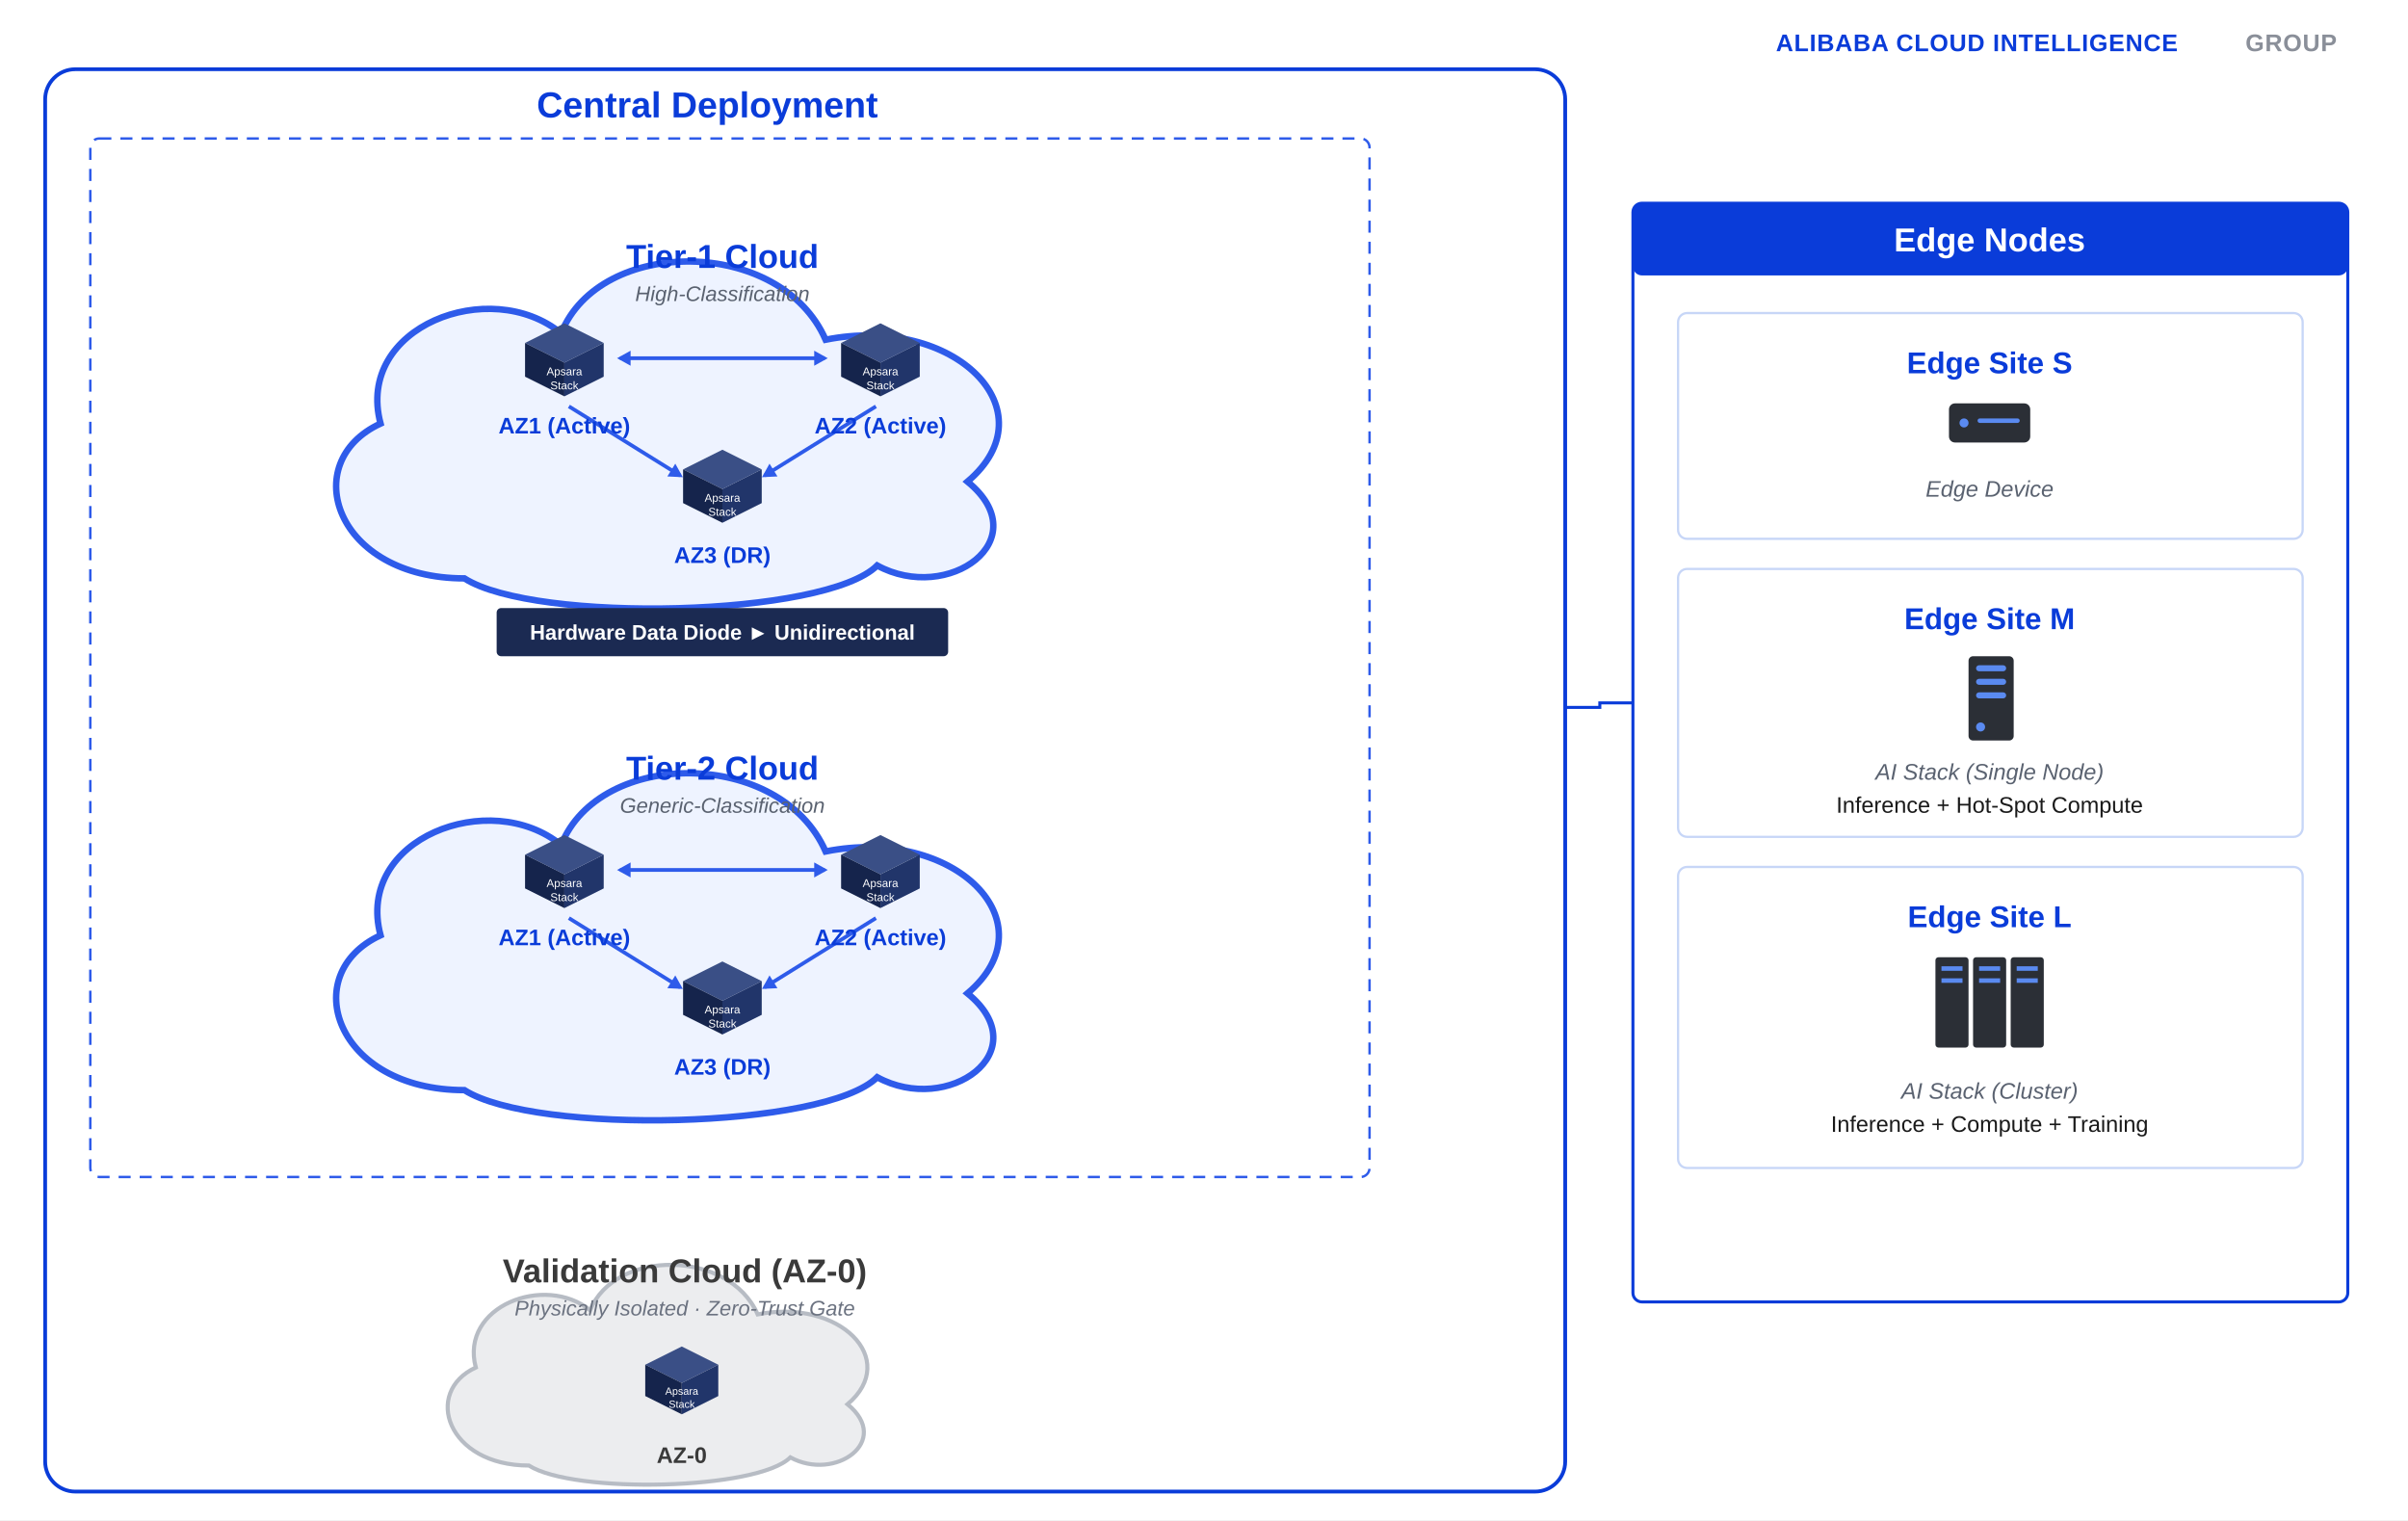
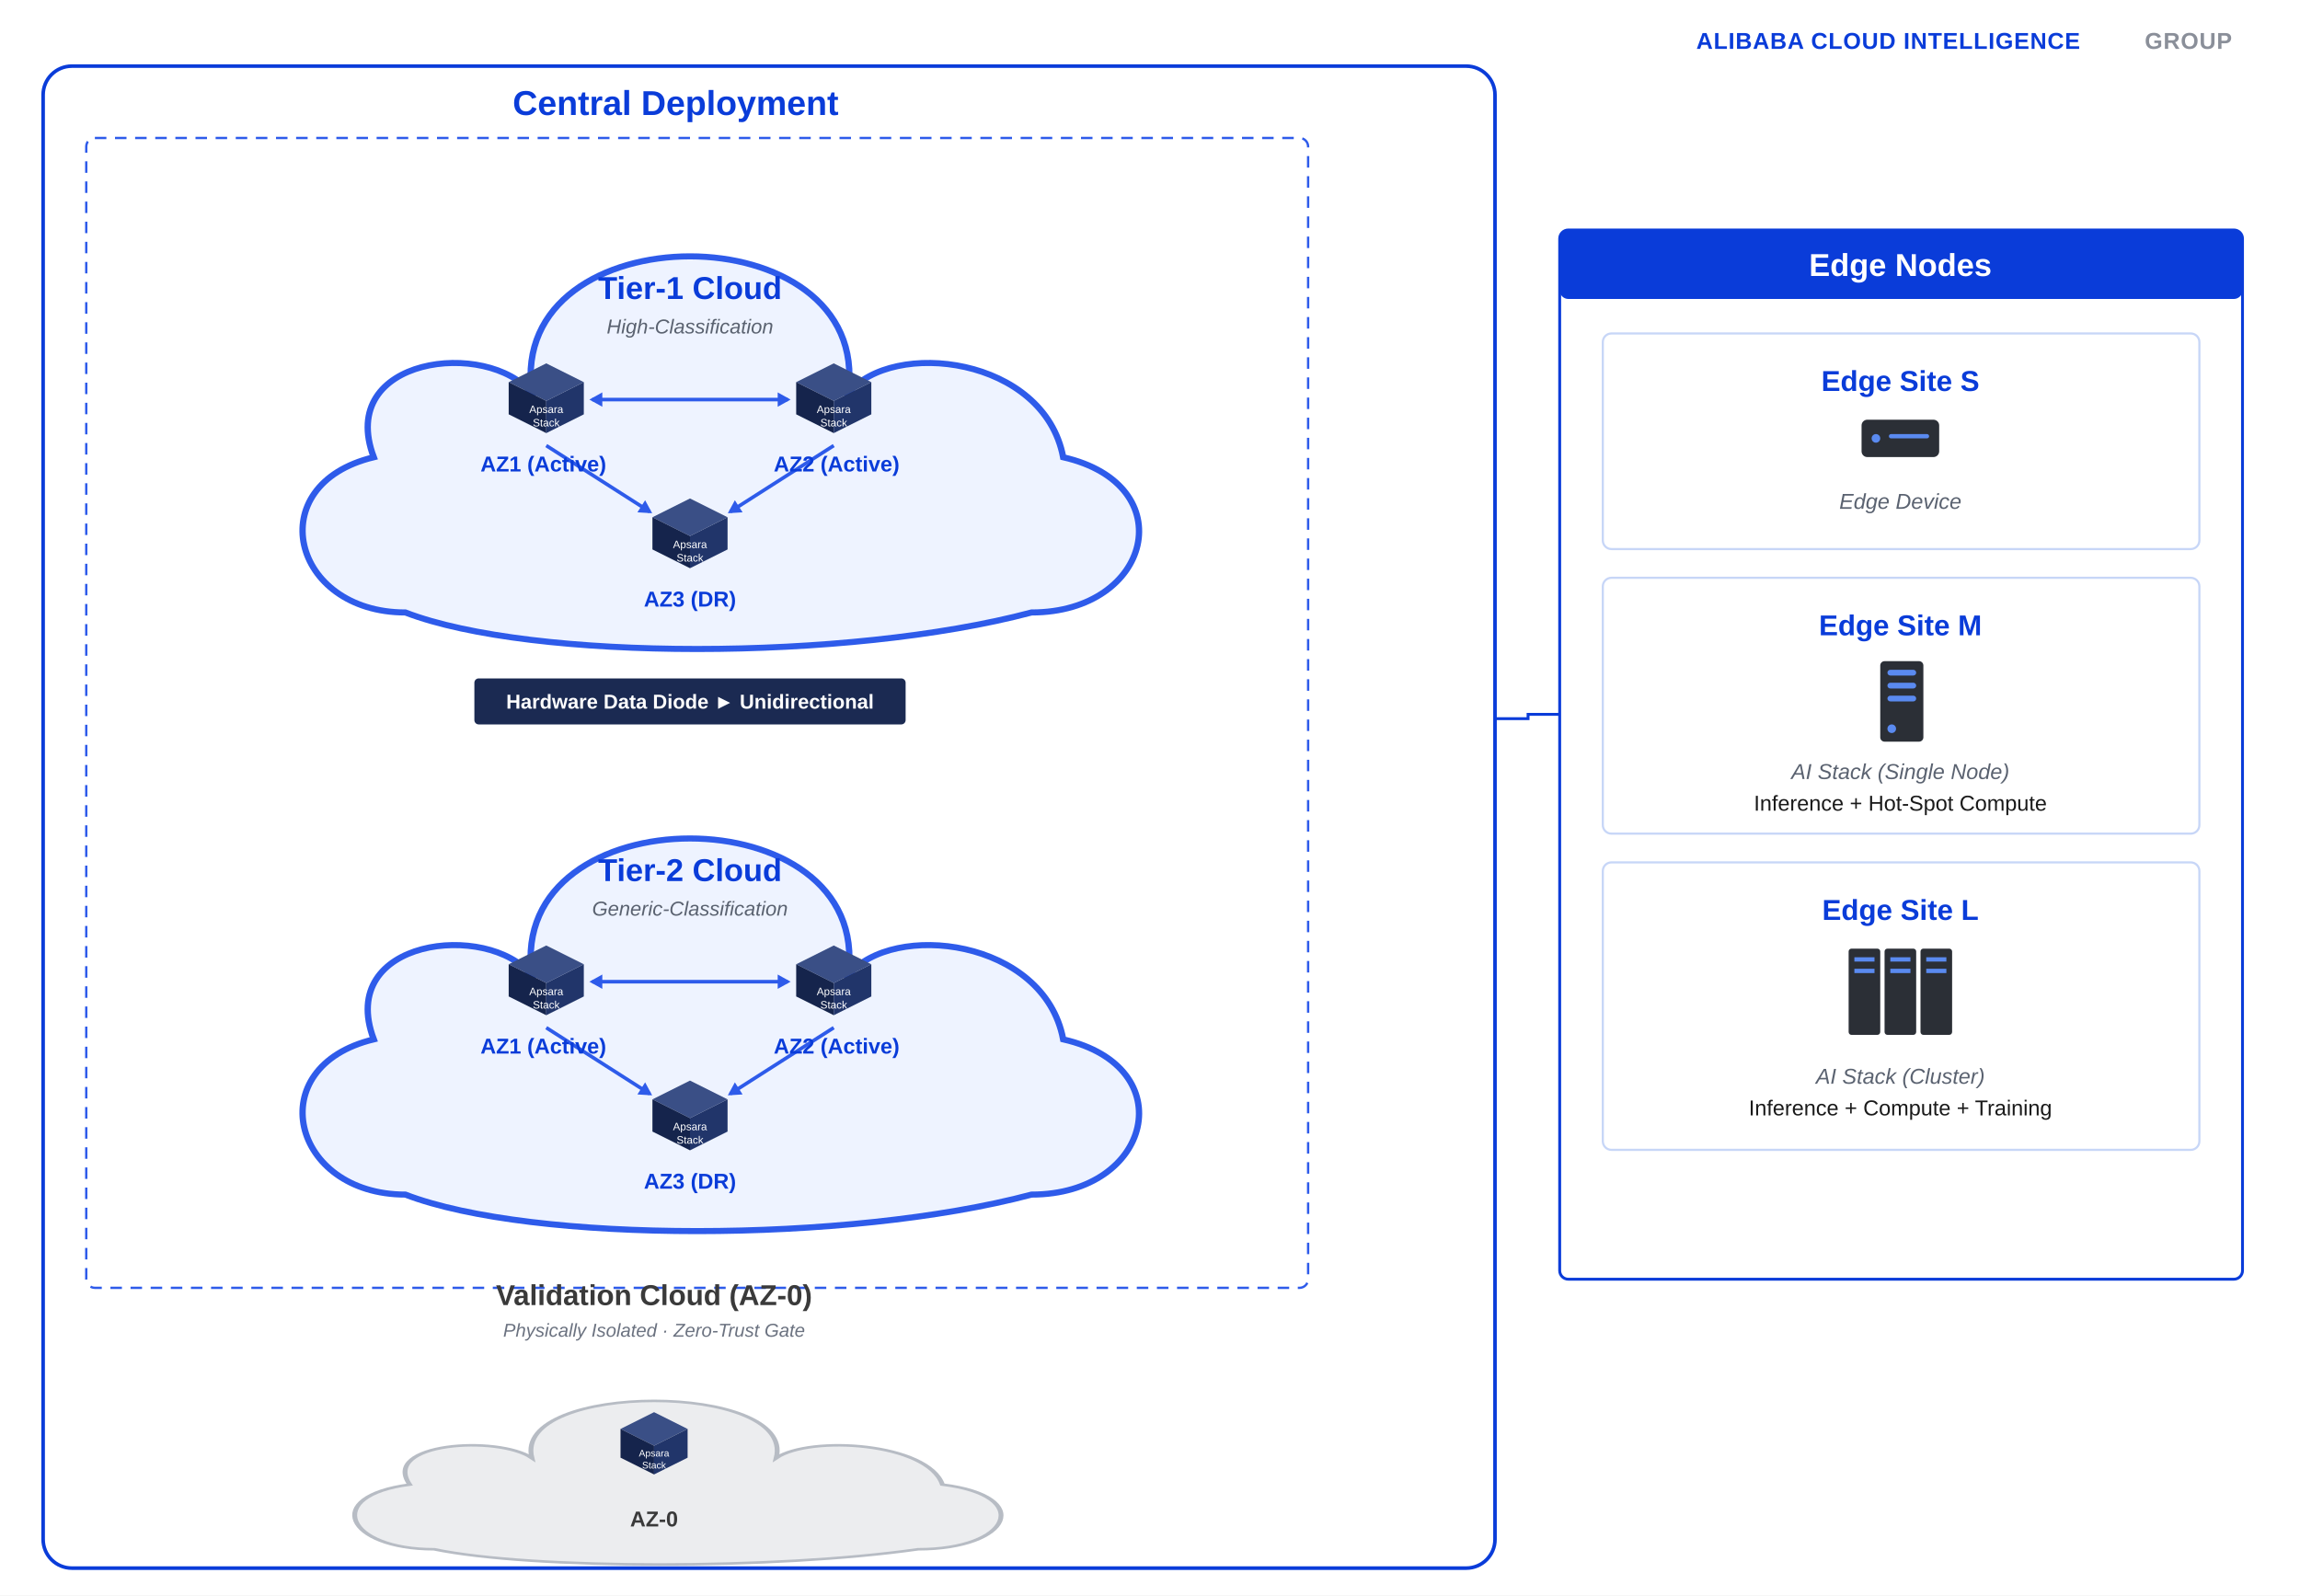
- <svg xmlns="http://www.w3.org/2000/svg" width="1600" height="1010" viewBox="0 0 1600 1010" font-family="'Helvetica Neue','Arial',sans-serif">
+ <svg xmlns="http://www.w3.org/2000/svg" width="1600" height="1110" viewBox="0 0 1600 1110" font-family="'Helvetica Neue','Arial',sans-serif">
  <defs>
    <marker id="aB" markerWidth="11" markerHeight="11" refX="7" refY="5" orient="auto" markerUnits="userSpaceOnUse">
      <path d="M0,0 L9,5 L0,10 Z" fill="#2E5BEA" />
    </marker>
    <marker id="aBs" markerWidth="11" markerHeight="11" refX="2" refY="5" orient="auto" markerUnits="userSpaceOnUse">
      <path d="M9,0 L0,5 L9,10 Z" fill="#2E5BEA" />
    </marker>
-     <symbol id="cloud" viewBox="0 0 300 140">
-       <path d="M70,128 C30,128 18,92 44,80 C36,50 78,34 100,52 C112,22 168,22 182,54 C222,46 252,76 226,98 C248,116 220,136 198,124 C182,140 92,142 70,128 Z" />
+     <symbol id="cloud" viewBox="0 0 300 170" preserveAspectRatio="none">
+       <path d="M60,154 C24,154 14,112 50,103 C38,70 86,64 100,82 C92,22 208,22 200,82 C214,64 262,70 268,103 C306,112 296,154 258,154 C200,170 100,170 60,154 Z" />
    </symbol>
    <symbol id="apsara" viewBox="0 0 64 60">
      <polygon points="32,3 60,17 32,31 4,17" fill="#3A4F86" />
      <polygon points="4,17 32,31 32,55 4,41" fill="#15244C" />
      <polygon points="32,31 60,17 60,41 32,55" fill="#21356A" />
      <text x="32" y="40" text-anchor="middle" font-size="8" fill="#FFFFFF">Apsara</text>
      <text x="32" y="50" text-anchor="middle" font-size="8" fill="#FFFFFF">Stack</text>
    </symbol>
  </defs>
-   <rect x="0" y="0" width="1600" height="1010" fill="#FFFFFF" />
+   <rect x="0" y="0" width="1600" height="1110" fill="#FFFFFF" />
  <text x="1180" y="34" font-size="16" font-weight="800" fill="#0A3CD9" letter-spacing="0.5">ALIBABA CLOUD INTELLIGENCE</text>
  <text x="1492" y="34" font-size="16" font-weight="800" fill="#8A8F99" letter-spacing="0.5">GROUP</text>
-   <rect x="30" y="46" width="1010" height="945" rx="20" fill="none" stroke="#0A3CD9" stroke-width="2.5" />
-   <text x="470" y="78" text-anchor="middle" font-size="24" font-weight="700" fill="#0A3CD9">Central Deployment</text>
-   <rect x="60" y="92" width="850" height="690" rx="6" fill="none" stroke="#2E5BEA" stroke-width="1.6" stroke-dasharray="8 6" />
-   <use href="#cloud" x="150" y="110" width="660" height="300" fill="#EEF3FF" stroke="#2E5BEA" stroke-width="2" />
-   <text x="480" y="178" text-anchor="middle" font-size="22" font-weight="700" fill="#0A3CD9">Tier-1 Cloud</text>
-   <text x="480" y="200" text-anchor="middle" font-size="14" font-style="italic" fill="#5A6270">High-Classification</text>
-   <use href="#apsara" x="345" y="212" width="60" height="56" />
-   <use href="#apsara" x="555" y="212" width="60" height="56" />
-   <use href="#apsara" x="450" y="296" width="60" height="56" />
-   <line x1="412" y1="238" x2="548" y2="238" stroke="#2E5BEA" stroke-width="2.5" marker-end="url(#aB)" marker-start="url(#aBs)" />
-   <line x1="378" y1="270" x2="452" y2="316" stroke="#2E5BEA" stroke-width="2.5" marker-end="url(#aB)" />
-   <line x1="582" y1="270" x2="508" y2="316" stroke="#2E5BEA" stroke-width="2.5" marker-end="url(#aB)" />
-   <text x="375" y="288" text-anchor="middle" font-size="15" font-weight="600" fill="#0A3CD9">AZ1 (Active)</text>
-   <text x="585" y="288" text-anchor="middle" font-size="15" font-weight="600" fill="#0A3CD9">AZ2 (Active)</text>
-   <text x="480" y="374" text-anchor="middle" font-size="15" font-weight="600" fill="#0A3CD9">AZ3 (DR)</text>
-   <rect x="330" y="404" width="300" height="32" rx="3" fill="#1B2A52" />
-   <text x="480" y="425" text-anchor="middle" font-size="14" font-weight="600" fill="#FFFFFF">Hardware Data Diode ► Unidirectional</text>
-   <use href="#cloud" x="150" y="450" width="660" height="300" fill="#EEF3FF" stroke="#2E5BEA" stroke-width="2" />
-   <text x="480" y="518" text-anchor="middle" font-size="22" font-weight="700" fill="#0A3CD9">Tier-2 Cloud</text>
-   <text x="480" y="540" text-anchor="middle" font-size="14" font-style="italic" fill="#5A6270">Generic-Classification</text>
-   <use href="#apsara" x="345" y="552" width="60" height="56" />
-   <use href="#apsara" x="555" y="552" width="60" height="56" />
-   <use href="#apsara" x="450" y="636" width="60" height="56" />
-   <line x1="412" y1="578" x2="548" y2="578" stroke="#2E5BEA" stroke-width="2.5" marker-end="url(#aB)" marker-start="url(#aBs)" />
-   <line x1="378" y1="610" x2="452" y2="656" stroke="#2E5BEA" stroke-width="2.5" marker-end="url(#aB)" />
-   <line x1="582" y1="610" x2="508" y2="656" stroke="#2E5BEA" stroke-width="2.5" marker-end="url(#aB)" />
-   <text x="375" y="628" text-anchor="middle" font-size="15" font-weight="600" fill="#0A3CD9">AZ1 (Active)</text>
-   <text x="585" y="628" text-anchor="middle" font-size="15" font-weight="600" fill="#0A3CD9">AZ2 (Active)</text>
-   <text x="480" y="714" text-anchor="middle" font-size="15" font-weight="600" fill="#0A3CD9">AZ3 (DR)</text>
-   <use href="#cloud" x="190" y="800" width="540" height="190" fill="#ECEDEF" stroke="#B7BCC4" stroke-width="2" />
-   <text x="455" y="852" text-anchor="middle" font-size="22" font-weight="700" fill="#3A3A3A">Validation Cloud (AZ-0)</text>
-   <text x="455" y="874" text-anchor="middle" font-size="14" font-style="italic" fill="#6B7280">Physically Isolated · Zero-Trust Gate</text>
-   <use href="#apsara" x="425" y="892" width="56" height="52" />
-   <text x="453" y="972" text-anchor="middle" font-size="15" font-weight="600" fill="#3A3A3A">AZ-0</text>
-   <rect x="1085" y="135" width="475" height="730" rx="6" fill="none" stroke="#0A3CD9" stroke-width="2" />
-   <rect x="1085" y="135" width="475" height="48" rx="6" fill="#0A3CD9" />
-   <text x="1322" y="167" text-anchor="middle" font-size="22" font-weight="700" fill="#FFFFFF">Edge Nodes</text>
-   <rect x="1115" y="208" width="415" height="150" rx="6" fill="none" stroke="#C7D6F7" stroke-width="1.5" />
-   <text x="1322" y="248" text-anchor="middle" font-size="20" font-weight="700" fill="#0A3CD9">Edge Site S</text>
+   <rect x="30" y="46" width="1010" height="1045" rx="20" fill="none" stroke="#0A3CD9" stroke-width="2.5" />
+   <text x="470" y="80" text-anchor="middle" font-size="24" font-weight="700" fill="#0A3CD9">Central Deployment</text>
+   <rect x="60" y="96" width="850" height="800" rx="6" fill="none" stroke="#2E5BEA" stroke-width="1.6" stroke-dasharray="8 6" />
+   <use href="#cloud" x="150" y="100" width="660" height="360" fill="#EEF3FF" stroke="#2E5BEA" stroke-width="2" />
+   <text x="480" y="208" text-anchor="middle" font-size="22" font-weight="700" fill="#0A3CD9">Tier-1 Cloud</text>
+   <text x="480" y="232" text-anchor="middle" font-size="14" font-style="italic" fill="#5A6270">High-Classification</text>
+   <use href="#apsara" x="350" y="250" width="60" height="56" />
+   <use href="#apsara" x="550" y="250" width="60" height="56" />
+   <use href="#apsara" x="450" y="344" width="60" height="56" />
+   <line x1="412" y1="278" x2="548" y2="278" stroke="#2E5BEA" stroke-width="2.5" marker-end="url(#aB)" marker-start="url(#aBs)" />
+   <line x1="380" y1="310" x2="452" y2="356" stroke="#2E5BEA" stroke-width="2.5" marker-end="url(#aB)" />
+   <line x1="580" y1="310" x2="508" y2="356" stroke="#2E5BEA" stroke-width="2.5" marker-end="url(#aB)" />
+   <text x="378" y="328" text-anchor="middle" font-size="15" font-weight="600" fill="#0A3CD9">AZ1 (Active)</text>
+   <text x="582" y="328" text-anchor="middle" font-size="15" font-weight="600" fill="#0A3CD9">AZ2 (Active)</text>
+   <text x="480" y="422" text-anchor="middle" font-size="15" font-weight="600" fill="#0A3CD9">AZ3 (DR)</text>
+   <rect x="330" y="472" width="300" height="32" rx="3" fill="#1B2A52" />
+   <text x="480" y="493" text-anchor="middle" font-size="14" font-weight="600" fill="#FFFFFF">Hardware Data Diode ► Unidirectional</text>
+   <use href="#cloud" x="150" y="505" width="660" height="360" fill="#EEF3FF" stroke="#2E5BEA" stroke-width="2" />
+   <text x="480" y="613" text-anchor="middle" font-size="22" font-weight="700" fill="#0A3CD9">Tier-2 Cloud</text>
+   <text x="480" y="637" text-anchor="middle" font-size="14" font-style="italic" fill="#5A6270">Generic-Classification</text>
+   <use href="#apsara" x="350" y="655" width="60" height="56" />
+   <use href="#apsara" x="550" y="655" width="60" height="56" />
+   <use href="#apsara" x="450" y="749" width="60" height="56" />
+   <line x1="412" y1="683" x2="548" y2="683" stroke="#2E5BEA" stroke-width="2.5" marker-end="url(#aB)" marker-start="url(#aBs)" />
+   <line x1="380" y1="715" x2="452" y2="761" stroke="#2E5BEA" stroke-width="2.5" marker-end="url(#aB)" />
+   <line x1="580" y1="715" x2="508" y2="761" stroke="#2E5BEA" stroke-width="2.5" marker-end="url(#aB)" />
+   <text x="378" y="733" text-anchor="middle" font-size="15" font-weight="600" fill="#0A3CD9">AZ1 (Active)</text>
+   <text x="582" y="733" text-anchor="middle" font-size="15" font-weight="600" fill="#0A3CD9">AZ2 (Active)</text>
+   <text x="480" y="827" text-anchor="middle" font-size="15" font-weight="600" fill="#0A3CD9">AZ3 (DR)</text>
+   <text x="455" y="908" text-anchor="middle" font-size="20" font-weight="700" fill="#3A3A3A">Validation Cloud (AZ-0)</text>
+   <text x="455" y="930" text-anchor="middle" font-size="13" font-style="italic" fill="#6B7280">Physically Isolated · Zero-Trust Gate</text>
+   <use href="#cloud" x="200" y="942" width="510" height="150" fill="#ECEDEF" stroke="#B7BCC4" stroke-width="2" />
+   <use href="#apsara" x="428" y="980" width="54" height="50" />
+   <text x="455" y="1062" text-anchor="middle" font-size="15" font-weight="600" fill="#3A3A3A">AZ-0</text>
+   <rect x="1085" y="160" width="475" height="730" rx="6" fill="none" stroke="#0A3CD9" stroke-width="2" />
+   <rect x="1085" y="160" width="475" height="48" rx="6" fill="#0A3CD9" />
+   <text x="1322" y="192" text-anchor="middle" font-size="22" font-weight="700" fill="#FFFFFF">Edge Nodes</text>
+   <rect x="1115" y="232" width="415" height="150" rx="6" fill="none" stroke="#C7D6F7" stroke-width="1.5" />
+   <text x="1322" y="272" text-anchor="middle" font-size="20" font-weight="700" fill="#0A3CD9">Edge Site S</text>
  <g>
-     <rect x="1295" y="268" width="54" height="26" rx="4" fill="#2B2F36" />
-     <circle cx="1305" cy="281" r="3" fill="#5A8AF0" />
-     <rect x="1314" y="278" width="28" height="3" rx="1.5" fill="#5A8AF0" />
+     <rect x="1295" y="292" width="54" height="26" rx="4" fill="#2B2F36" />
+     <circle cx="1305" cy="305" r="3" fill="#5A8AF0" />
+     <rect x="1314" y="302" width="28" height="3" rx="1.5" fill="#5A8AF0" />
  </g>
-   <text x="1322" y="330" text-anchor="middle" font-size="15" font-style="italic" fill="#5A6270">Edge Device</text>
-   <rect x="1115" y="378" width="415" height="178" rx="6" fill="none" stroke="#C7D6F7" stroke-width="1.5" />
-   <text x="1322" y="418" text-anchor="middle" font-size="20" font-weight="700" fill="#0A3CD9">Edge Site M</text>
+   <text x="1322" y="354" text-anchor="middle" font-size="15" font-style="italic" fill="#5A6270">Edge Device</text>
+   <rect x="1115" y="402" width="415" height="178" rx="6" fill="none" stroke="#C7D6F7" stroke-width="1.5" />
+   <text x="1322" y="442" text-anchor="middle" font-size="20" font-weight="700" fill="#0A3CD9">Edge Site M</text>
  <g>
-     <rect x="1308" y="436" width="30" height="56" rx="3" fill="#2B2F36" />
+     <rect x="1308" y="460" width="30" height="56" rx="3" fill="#2B2F36" />
    <g fill="#5A8AF0">
-       <rect x="1313" y="442" width="20" height="4" rx="2" />
-       <rect x="1313" y="451" width="20" height="4" rx="2" />
-       <rect x="1313" y="460" width="20" height="4" rx="2" />
+       <rect x="1313" y="466" width="20" height="4" rx="2" />
+       <rect x="1313" y="475" width="20" height="4" rx="2" />
+       <rect x="1313" y="484" width="20" height="4" rx="2" />
    </g>
-     <circle cx="1316" cy="483" r="3" fill="#5A8AF0" />
+     <circle cx="1316" cy="507" r="3" fill="#5A8AF0" />
  </g>
-   <text x="1322" y="518" text-anchor="middle" font-size="15" font-style="italic" fill="#5A6270">AI Stack (Single Node)</text>
-   <text x="1322" y="540" text-anchor="middle" font-size="15" fill="#1A1A1A">Inference + Hot-Spot Compute</text>
-   <rect x="1115" y="576" width="415" height="200" rx="6" fill="none" stroke="#C7D6F7" stroke-width="1.5" />
-   <text x="1322" y="616" text-anchor="middle" font-size="20" font-weight="700" fill="#0A3CD9">Edge Site L</text>
+   <text x="1322" y="542" text-anchor="middle" font-size="15" font-style="italic" fill="#5A6270">AI Stack (Single Node)</text>
+   <text x="1322" y="564" text-anchor="middle" font-size="15" fill="#1A1A1A">Inference + Hot-Spot Compute</text>
+   <rect x="1115" y="600" width="415" height="200" rx="6" fill="none" stroke="#C7D6F7" stroke-width="1.5" />
+   <text x="1322" y="640" text-anchor="middle" font-size="20" font-weight="700" fill="#0A3CD9">Edge Site L</text>
  <g fill="#2B2F36">
-     <rect x="1286" y="636" width="22" height="60" rx="2" />
-     <rect x="1311" y="636" width="22" height="60" rx="2" />
-     <rect x="1336" y="636" width="22" height="60" rx="2" />
+     <rect x="1286" y="660" width="22" height="60" rx="2" />
+     <rect x="1311" y="660" width="22" height="60" rx="2" />
+     <rect x="1336" y="660" width="22" height="60" rx="2" />
  </g>
  <g fill="#5A8AF0">
-     <rect x="1290" y="642" width="14" height="3" />
-     <rect x="1290" y="650" width="14" height="3" />
-     <rect x="1315" y="642" width="14" height="3" />
-     <rect x="1315" y="650" width="14" height="3" />
-     <rect x="1340" y="642" width="14" height="3" />
-     <rect x="1340" y="650" width="14" height="3" />
+     <rect x="1290" y="666" width="14" height="3" />
+     <rect x="1290" y="674" width="14" height="3" />
+     <rect x="1315" y="666" width="14" height="3" />
+     <rect x="1315" y="674" width="14" height="3" />
+     <rect x="1340" y="666" width="14" height="3" />
+     <rect x="1340" y="674" width="14" height="3" />
  </g>
-   <text x="1322" y="730" text-anchor="middle" font-size="15" font-style="italic" fill="#5A6270">AI Stack (Cluster)</text>
-   <text x="1322" y="752" text-anchor="middle" font-size="15" fill="#1A1A1A">Inference + Compute + Training</text>
-   <path d="M1040,470 H1063 V467 H1085" fill="none" stroke="#0A3CD9" stroke-width="2" />
+   <text x="1322" y="754" text-anchor="middle" font-size="15" font-style="italic" fill="#5A6270">AI Stack (Cluster)</text>
+   <text x="1322" y="776" text-anchor="middle" font-size="15" fill="#1A1A1A">Inference + Compute + Training</text>
+   <path d="M1040,500 H1063 V497 H1085" fill="none" stroke="#0A3CD9" stroke-width="2" />
</svg>
